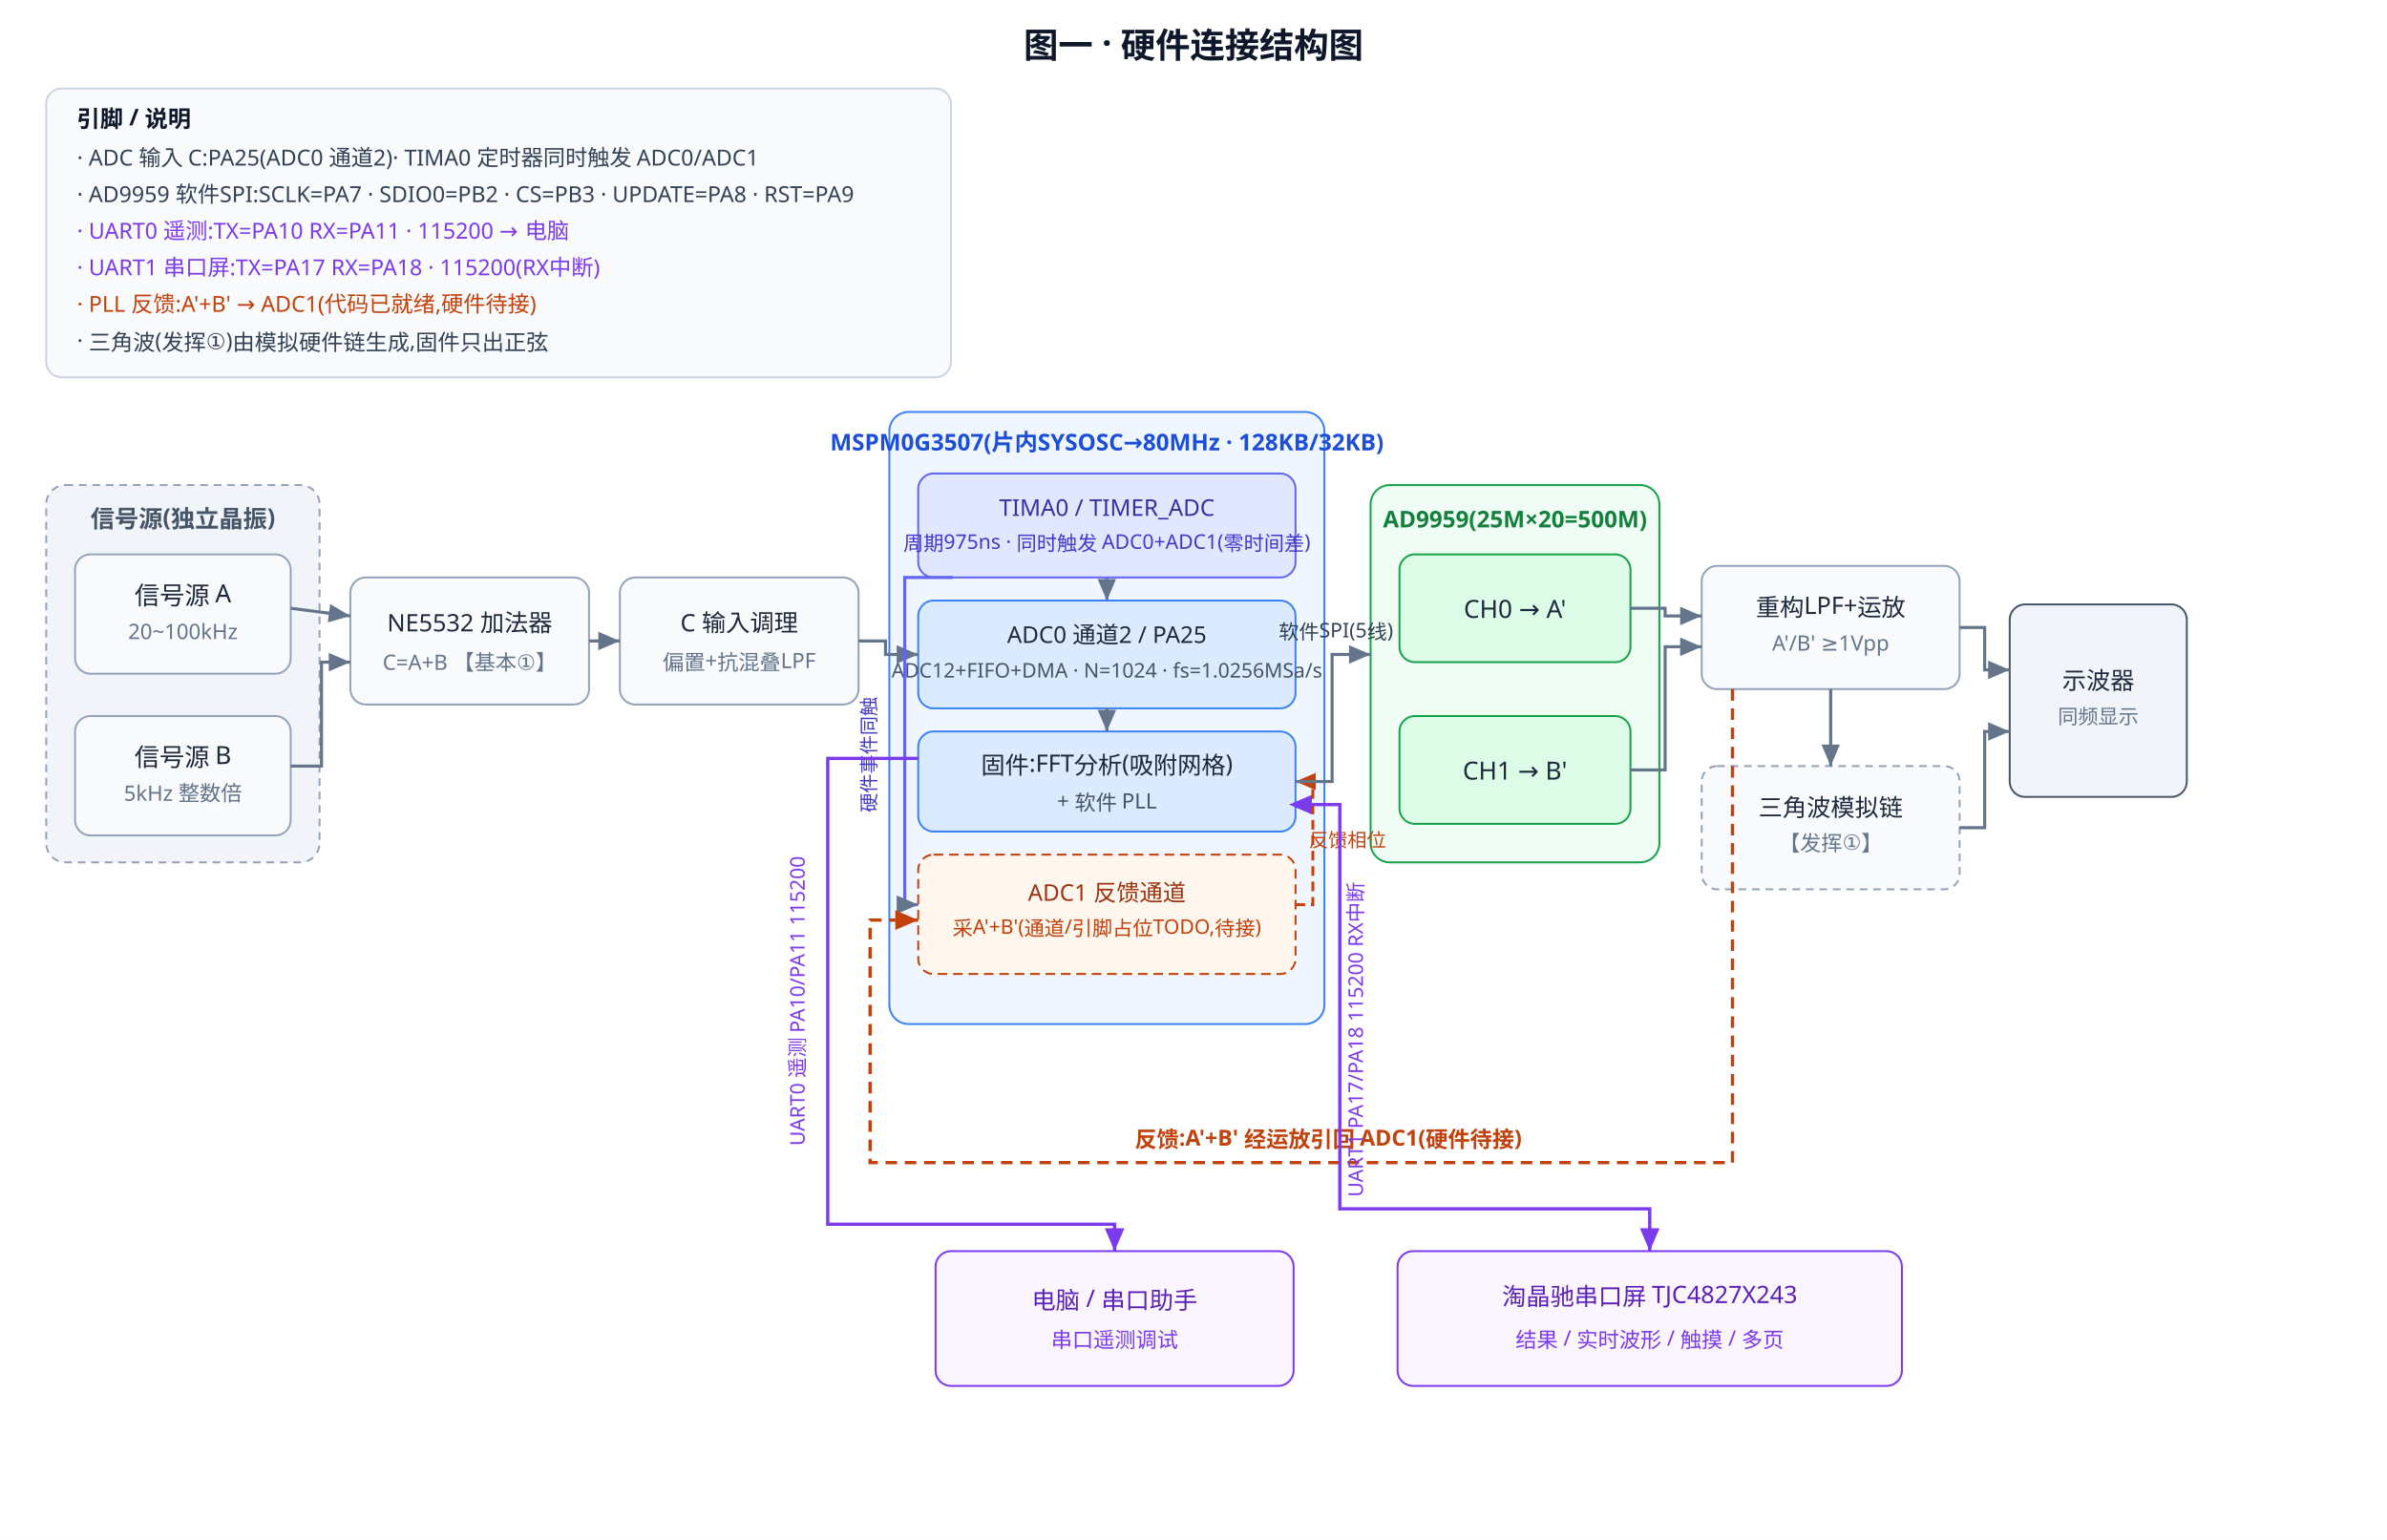
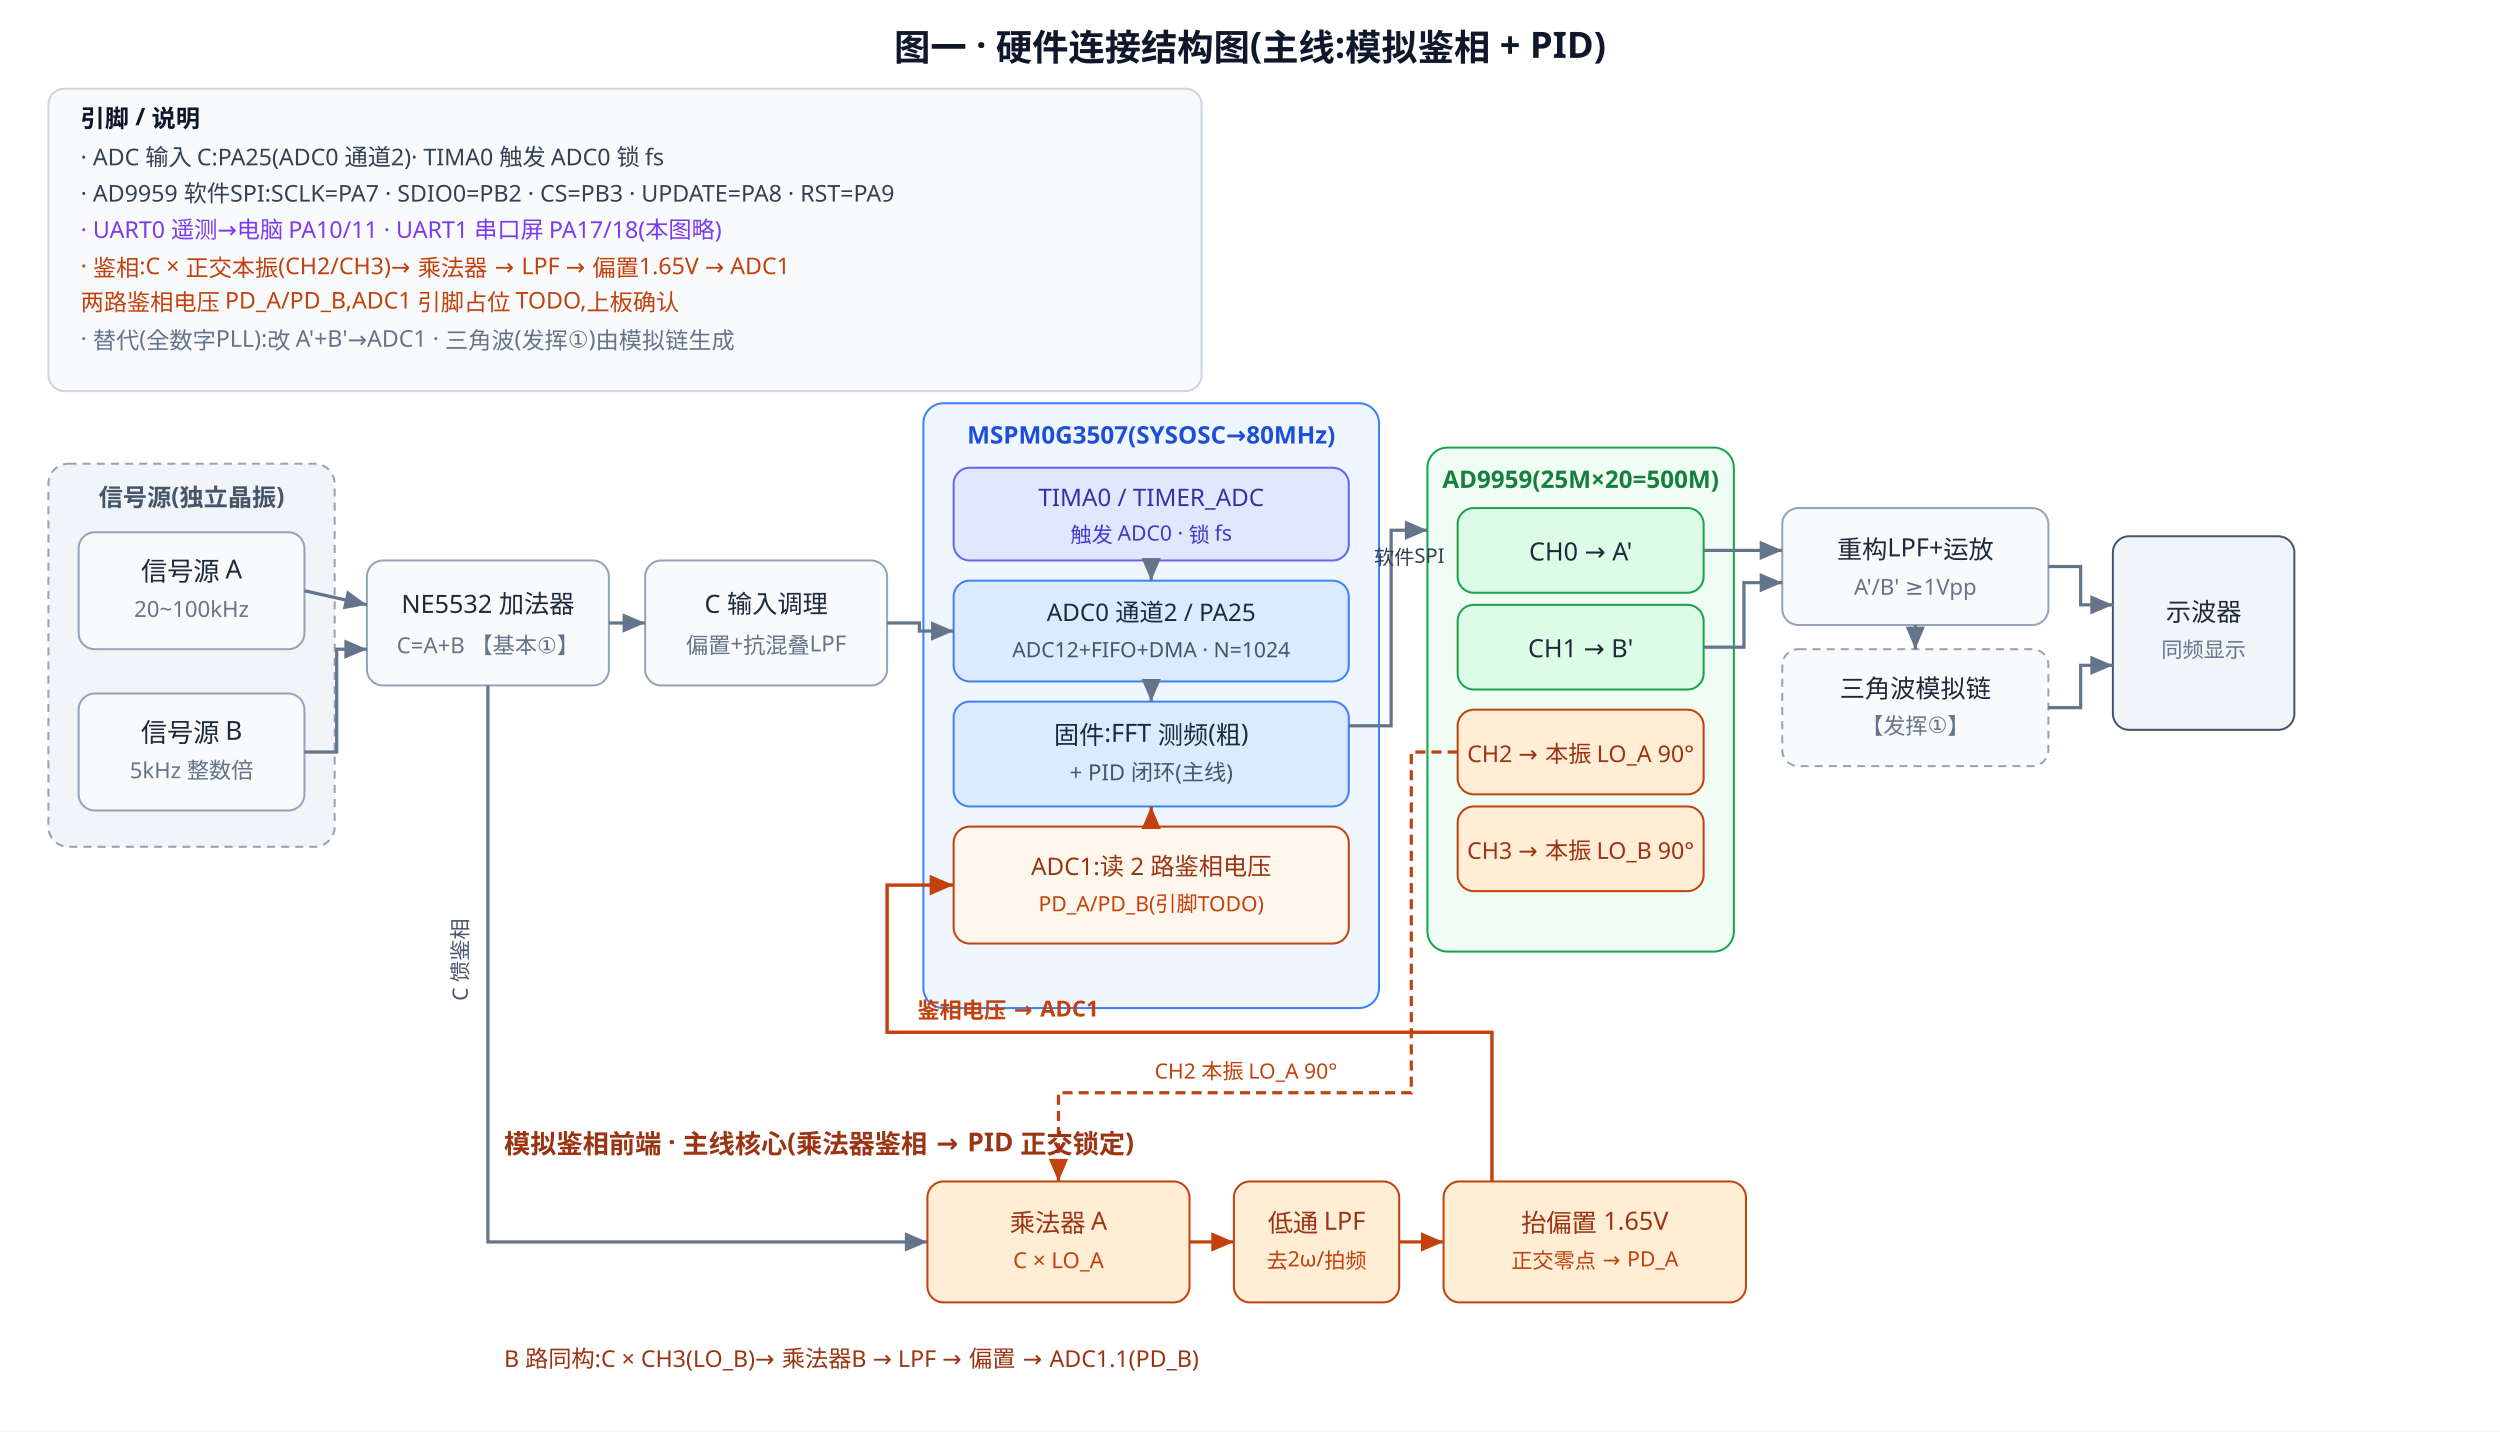
- <svg xmlns="http://www.w3.org/2000/svg" viewBox="0 0 1240 800" font-family="'Microsoft YaHei','PingFang SC','Segoe UI',sans-serif" role="img">
+ <svg xmlns="http://www.w3.org/2000/svg" viewBox="0 0 1240 710" font-family="'Microsoft YaHei','PingFang SC','Segoe UI',sans-serif" role="img">
  <defs>
    <marker id="ah" markerWidth="9" markerHeight="9" refX="7" refY="3" orient="auto">
      <path d="M0,0 L7,3 L0,6 Z" fill="#64748b" />
    </marker>
-     <marker id="afb" markerWidth="9" markerHeight="9" refX="7" refY="3" orient="auto">
+     <marker id="apd" markerWidth="9" markerHeight="9" refX="7" refY="3" orient="auto">
      <path d="M0,0 L7,3 L0,6 Z" fill="#c2410c" />
    </marker>
-     <marker id="au" markerWidth="9" markerHeight="9" refX="7" refY="3" orient="auto">
-       <path d="M0,0 L7,3 L0,6 Z" fill="#7c3aed" />
-     </marker>
-     <marker id="aus" markerWidth="9" markerHeight="9" refX="2" refY="3" orient="auto">
-       <path d="M7,0 L0,3 L7,6 Z" fill="#7c3aed" />
-     </marker>
  </defs>
-   <rect x="0" y="0" width="1240" height="800" fill="#ffffff" />
-   <text x="620" y="30" font-size="18" font-weight="bold" fill="#0f172a" text-anchor="middle">图一 · 硬件连接结构图</text>
-   <rect x="24" y="46" width="470" height="150" rx="8" fill="#f8fafc" stroke="#cbd5e1" />
-   <text x="40" y="66" font-size="12" font-weight="bold" fill="#0f172a">引脚 / 说明</text>
-   <text x="40" y="86" font-size="11.5" fill="#334155">· ADC 输入 C:PA25(ADC0 通道2)· TIMA0 定时器同时触发 ADC0/ADC1</text>
-   <text x="40" y="105" font-size="11.5" fill="#334155">· AD9959 软件SPI:SCLK=PA7 · SDIO0=PB2 · CS=PB3 · UPDATE=PA8 · RST=PA9</text>
-   <text x="40" y="124" font-size="11.5" fill="#7c3aed">· UART0 遥测:TX=PA10 RX=PA11 · 115200 → 电脑</text>
-   <text x="40" y="143" font-size="11.5" fill="#7c3aed">· UART1 串口屏:TX=PA17 RX=PA18 · 115200(RX中断)</text>
-   <text x="40" y="162" font-size="11.5" fill="#c2410c">· PLL 反馈:A'+B' → ADC1(代码已就绪,硬件待接)</text>
-   <text x="40" y="181" font-size="11.5" fill="#334155">· 三角波(发挥①)由模拟硬件链生成,固件只出正弦</text>
-   <rect x="24" y="252" width="142" height="196" rx="10" fill="#f1f5f9" stroke="#94a3b8" stroke-dasharray="4 3" />
-   <text x="95" y="274" font-size="12.5" font-weight="bold" fill="#475569" text-anchor="middle">信号源(独立晶振)</text>
-   <rect x="39" y="288" width="112" height="62" rx="8" fill="#f8fafc" stroke="#94a3b8" />
-   <text x="95" y="314" font-size="13" fill="#1e293b" text-anchor="middle">信号源 A</text>
-   <text x="95" y="332" font-size="11" fill="#64748b" text-anchor="middle">20~100kHz</text>
-   <rect x="39" y="372" width="112" height="62" rx="8" fill="#f8fafc" stroke="#94a3b8" />
-   <text x="95" y="398" font-size="13" fill="#1e293b" text-anchor="middle">信号源 B</text>
-   <text x="95" y="416" font-size="11" fill="#64748b" text-anchor="middle">5kHz 整数倍</text>
-   <rect x="182" y="300" width="124" height="66" rx="8" fill="#f8fafc" stroke="#94a3b8" />
-   <text x="244" y="328" font-size="12.5" fill="#1e293b" text-anchor="middle">NE5532 加法器</text>
-   <text x="244" y="348" font-size="11" fill="#64748b" text-anchor="middle">C=A+B 【基本①】</text>
-   <rect x="322" y="300" width="124" height="66" rx="8" fill="#f8fafc" stroke="#94a3b8" />
-   <text x="384" y="328" font-size="12.5" fill="#1e293b" text-anchor="middle">C 输入调理</text>
-   <text x="384" y="348" font-size="11" fill="#64748b" text-anchor="middle">偏置+抗混叠LPF</text>
-   <rect x="462" y="214" width="226" height="318" rx="10" fill="#eff6ff" stroke="#3b82f6" />
-   <text x="575" y="234" font-size="12" font-weight="bold" fill="#1d4ed8" text-anchor="middle">MSPM0G3507(片内SYSOSC→80MHz · 128KB/32KB)</text>
-   <rect x="477" y="246" width="196" height="54" rx="8" fill="#e0e7ff" stroke="#6366f1" />
-   <text x="575" y="268" font-size="12" fill="#3730a3" text-anchor="middle">TIMA0 / TIMER_ADC</text>
-   <text x="575" y="286" font-size="10.5" fill="#4338ca" text-anchor="middle">周期975ns · 同时触发 ADC0+ADC1(零时间差)</text>
-   <rect x="477" y="312" width="196" height="56" rx="8" fill="#dbeafe" stroke="#3b82f6" />
-   <text x="575" y="334" font-size="12" fill="#1e293b" text-anchor="middle">ADC0 通道2 / PA25</text>
-   <text x="575" y="352" font-size="10.5" fill="#475569" text-anchor="middle">ADC12+FIFO+DMA · N=1024 · fs=1.0256MSa/s</text>
-   <rect x="477" y="380" width="196" height="52" rx="8" fill="#dbeafe" stroke="#3b82f6" />
-   <text x="575" y="402" font-size="12.5" fill="#1e293b" text-anchor="middle">固件:FFT分析(吸附网格)</text>
-   <text x="575" y="420" font-size="11" fill="#475569" text-anchor="middle">+ 软件 PLL</text>
-   <rect x="477" y="444" width="196" height="62" rx="8" fill="#fff7ed" stroke="#c2410c" stroke-dasharray="5 3" />
-   <text x="575" y="468" font-size="12" fill="#9a3412" text-anchor="middle">ADC1 反馈通道</text>
-   <text x="575" y="486" font-size="10.5" fill="#c2410c" text-anchor="middle">采A'+B'(通道/引脚占位TODO,待接)</text>
-   <rect x="712" y="252" width="150" height="196" rx="10" fill="#f0fdf4" stroke="#16a34a" />
-   <text x="787" y="274" font-size="12" font-weight="bold" fill="#15803d" text-anchor="middle">AD9959(25M×20=500M)</text>
-   <rect x="727" y="288" width="120" height="56" rx="8" fill="#dcfce7" stroke="#16a34a" />
-   <text x="787" y="321" font-size="13" fill="#1e293b" text-anchor="middle">CH0 → A'</text>
-   <rect x="727" y="372" width="120" height="56" rx="8" fill="#dcfce7" stroke="#16a34a" />
-   <text x="787" y="405" font-size="13" fill="#1e293b" text-anchor="middle">CH1 → B'</text>
-   <rect x="884" y="294" width="134" height="64" rx="8" fill="#f8fafc" stroke="#94a3b8" />
-   <text x="951" y="320" font-size="12.5" fill="#1e293b" text-anchor="middle">重构LPF+运放</text>
-   <text x="951" y="338" font-size="11" fill="#64748b" text-anchor="middle">A'/B' ≥1Vpp</text>
-   <rect x="884" y="398" width="134" height="64" rx="8" fill="#f8fafc" stroke="#94a3b8" stroke-dasharray="4 3" />
-   <text x="951" y="424" font-size="12.5" fill="#1e293b" text-anchor="middle">三角波模拟链</text>
-   <text x="951" y="442" font-size="11" fill="#64748b" text-anchor="middle">【发挥①】</text>
-   <rect x="1044" y="314" width="92" height="100" rx="8" fill="#f1f5f9" stroke="#475569" />
-   <text x="1090" y="358" font-size="12.5" fill="#1e293b" text-anchor="middle">示波器</text>
-   <text x="1090" y="376" font-size="10.5" fill="#64748b" text-anchor="middle">同频显示</text>
-   <rect x="486" y="650" width="186" height="70" rx="8" fill="#faf5ff" stroke="#7c3aed" />
-   <text x="579" y="680" font-size="12.5" fill="#5b21b6" text-anchor="middle">电脑 / 串口助手</text>
-   <text x="579" y="700" font-size="11" fill="#7c3aed" text-anchor="middle">串口遥测调试</text>
-   <rect x="726" y="650" width="262" height="70" rx="8" fill="#faf5ff" stroke="#7c3aed" />
-   <text x="857" y="678" font-size="12.5" fill="#5b21b6" text-anchor="middle">淘晶驰串口屏 TJC4827X243</text>
-   <text x="857" y="700" font-size="11" fill="#7c3aed" text-anchor="middle">结果 / 实时波形 / 触摸 / 多页</text>
-   <path d="M151,316 L182,320" fill="none" stroke="#64748b" stroke-width="1.6" marker-end="url(#ah)" />
-   <path d="M151,398 L167,398 L167,344 L182,344" fill="none" stroke="#64748b" stroke-width="1.6" marker-end="url(#ah)" />
-   <path d="M306,333 L322,333" fill="none" stroke="#64748b" stroke-width="1.6" marker-end="url(#ah)" />
-   <path d="M446,333 L460,333 L460,340 L477,340" fill="none" stroke="#64748b" stroke-width="1.6" marker-end="url(#ah)" />
-   <path d="M575,300 L575,312" fill="none" stroke="#6366f1" stroke-width="1.6" marker-end="url(#ah)" />
-   <path d="M495,300 L470,300 L470,470 L477,470" fill="none" stroke="#6366f1" stroke-width="1.6" marker-end="url(#ah)" />
-   <text x="455" y="392" font-size="10" fill="#4338ca" text-anchor="middle" transform="rotate(-90 455 392)">硬件事件同触</text>
-   <path d="M575,368 L575,380" fill="none" stroke="#64748b" stroke-width="1.6" marker-end="url(#ah)" />
-   <path d="M673,470 L682,470 L682,406 L673,406" fill="none" stroke="#c2410c" stroke-width="1.5" stroke-dasharray="5 3" marker-end="url(#afb)" />
-   <text x="700" y="440" font-size="10" fill="#c2410c" text-anchor="middle">反馈相位</text>
-   <path d="M673,406 L692,406 L692,340 L712,340" fill="none" stroke="#64748b" stroke-width="1.6" marker-end="url(#ah)" />
-   <text x="694" y="332" font-size="10.5" fill="#334155" text-anchor="middle">软件SPI(5线)</text>
-   <path d="M847,316 L865,316 L865,320 L884,320" fill="none" stroke="#64748b" stroke-width="1.6" marker-end="url(#ah)" />
-   <path d="M847,400 L865,400 L865,336 L884,336" fill="none" stroke="#64748b" stroke-width="1.6" marker-end="url(#ah)" />
-   <path d="M1018,326 L1031,326 L1031,348 L1044,348" fill="none" stroke="#64748b" stroke-width="1.6" marker-end="url(#ah)" />
-   <path d="M951,358 L951,398" fill="none" stroke="#64748b" stroke-width="1.6" marker-end="url(#ah)" />
-   <path d="M1018,430 L1031,430 L1031,380 L1044,380" fill="none" stroke="#64748b" stroke-width="1.6" marker-end="url(#ah)" />
-   <path d="M900,358 L900,604 L452,604 L452,478 L477,478" fill="none" stroke="#c2410c" stroke-width="1.7" stroke-dasharray="6 4" marker-end="url(#afb)" />
-   <text x="690" y="596" font-size="11.5" font-weight="bold" fill="#c2410c" text-anchor="middle">反馈:A'+B' 经运放引回 ADC1(硬件待接)</text>
-   <path d="M477,394 L430,394 L430,636 L579,636 L579,650" fill="none" stroke="#7c3aed" stroke-width="1.7" marker-end="url(#au)" />
-   <text x="418" y="520" font-size="10.5" fill="#7c3aed" text-anchor="middle" transform="rotate(-90 418 520)">UART0 遥测 PA10/PA11 115200</text>
-   <path d="M673,418 L696,418 L696,628 L857,628 L857,650" fill="none" stroke="#7c3aed" stroke-width="1.7" marker-start="url(#aus)" marker-end="url(#au)" />
-   <text x="708" y="540" font-size="10.5" fill="#7c3aed" text-anchor="middle" transform="rotate(-90 708 540)">UART1 PA17/PA18 115200 RX中断</text>
+   <rect x="0" y="0" width="1240" height="710" fill="#ffffff" />
+   <text x="620" y="30" font-size="18" font-weight="bold" fill="#0f172a" text-anchor="middle">图一 · 硬件连接结构图(主线:模拟鉴相 + PID)</text>
+   <rect x="24" y="44" width="572" height="150" rx="8" fill="#f8fafc" stroke="#cbd5e1" />
+   <text x="40" y="63" font-size="12" font-weight="bold" fill="#0f172a">引脚 / 说明</text>
+   <text x="40" y="82" font-size="11.5" fill="#334155">· ADC 输入 C:PA25(ADC0 通道2)· TIMA0 触发 ADC0 锁 fs</text>
+   <text x="40" y="100" font-size="11.5" fill="#334155">· AD9959 软件SPI:SCLK=PA7 · SDIO0=PB2 · CS=PB3 · UPDATE=PA8 · RST=PA9</text>
+   <text x="40" y="118" font-size="11.5" fill="#7c3aed">· UART0 遥测→电脑 PA10/11 · UART1 串口屏 PA17/18(本图略)</text>
+   <text x="40" y="136" font-size="11.5" fill="#c2410c">· 鉴相:C × 正交本振(CH2/CH3)→ 乘法器 → LPF → 偏置1.65V → ADC1</text>
+   <text x="40" y="154" font-size="11.5" fill="#c2410c">   两路鉴相电压 PD_A/PD_B,ADC1 引脚占位 TODO,上板确认</text>
+   <text x="40" y="172" font-size="11.5" fill="#64748b">· 替代(全数字PLL):改 A'+B'→ADC1 · 三角波(发挥①)由模拟链生成</text>
+   <rect x="24" y="230" width="142" height="190" rx="10" fill="#f1f5f9" stroke="#94a3b8" stroke-dasharray="4 3" />
+   <text x="95" y="251" font-size="12" font-weight="bold" fill="#475569" text-anchor="middle">信号源(独立晶振)</text>
+   <rect x="39" y="264" width="112" height="58" rx="8" fill="#f8fafc" stroke="#94a3b8" />
+   <text x="95" y="288" font-size="13" fill="#1e293b" text-anchor="middle">信号源 A</text>
+   <text x="95" y="306" font-size="11" fill="#64748b" text-anchor="middle">20~100kHz</text>
+   <rect x="39" y="344" width="112" height="58" rx="8" fill="#f8fafc" stroke="#94a3b8" />
+   <text x="95" y="368" font-size="13" fill="#1e293b" text-anchor="middle">信号源 B</text>
+   <text x="95" y="386" font-size="11" fill="#64748b" text-anchor="middle">5kHz 整数倍</text>
+   <rect x="182" y="278" width="120" height="62" rx="8" fill="#f8fafc" stroke="#94a3b8" />
+   <text x="242" y="304" font-size="12.5" fill="#1e293b" text-anchor="middle">NE5532 加法器</text>
+   <text x="242" y="324" font-size="11" fill="#64748b" text-anchor="middle">C=A+B 【基本①】</text>
+   <rect x="320" y="278" width="120" height="62" rx="8" fill="#f8fafc" stroke="#94a3b8" />
+   <text x="380" y="304" font-size="12.5" fill="#1e293b" text-anchor="middle">C 输入调理</text>
+   <text x="380" y="324" font-size="11" fill="#64748b" text-anchor="middle">偏置+抗混叠LPF</text>
+   <rect x="458" y="200" width="226" height="300" rx="10" fill="#eff6ff" stroke="#3b82f6" />
+   <text x="571" y="220" font-size="12" font-weight="bold" fill="#1d4ed8" text-anchor="middle">MSPM0G3507(SYSOSC→80MHz)</text>
+   <rect x="473" y="232" width="196" height="46" rx="8" fill="#e0e7ff" stroke="#6366f1" />
+   <text x="571" y="251" font-size="12" fill="#3730a3" text-anchor="middle">TIMA0 / TIMER_ADC</text>
+   <text x="571" y="269" font-size="10.5" fill="#4338ca" text-anchor="middle">触发 ADC0 · 锁 fs</text>
+   <rect x="473" y="288" width="196" height="50" rx="8" fill="#dbeafe" stroke="#3b82f6" />
+   <text x="571" y="308" font-size="12" fill="#1e293b" text-anchor="middle">ADC0 通道2 / PA25</text>
+   <text x="571" y="326" font-size="10.5" fill="#475569" text-anchor="middle">ADC12+FIFO+DMA · N=1024</text>
+   <rect x="473" y="348" width="196" height="52" rx="8" fill="#dbeafe" stroke="#3b82f6" />
+   <text x="571" y="369" font-size="12.5" fill="#1e293b" text-anchor="middle">固件:FFT 测频(粗)</text>
+   <text x="571" y="387" font-size="11" fill="#475569" text-anchor="middle">+ PID 闭环(主线)</text>
+   <rect x="473" y="410" width="196" height="58" rx="8" fill="#fff7ed" stroke="#c2410c" />
+   <text x="571" y="434" font-size="12" fill="#9a3412" text-anchor="middle">ADC1:读 2 路鉴相电压</text>
+   <text x="571" y="452" font-size="10.5" fill="#c2410c" text-anchor="middle">PD_A/PD_B(引脚TODO)</text>
+   <rect x="708" y="222" width="152" height="250" rx="10" fill="#f0fdf4" stroke="#16a34a" />
+   <text x="784" y="242" font-size="12" font-weight="bold" fill="#15803d" text-anchor="middle">AD9959(25M×20=500M)</text>
+   <rect x="723" y="252" width="122" height="42" rx="8" fill="#dcfce7" stroke="#16a34a" />
+   <text x="784" y="278" font-size="12.5" fill="#1e293b" text-anchor="middle">CH0 → A'</text>
+   <rect x="723" y="300" width="122" height="42" rx="8" fill="#dcfce7" stroke="#16a34a" />
+   <text x="784" y="326" font-size="12.5" fill="#1e293b" text-anchor="middle">CH1 → B'</text>
+   <rect x="723" y="352" width="122" height="42" rx="8" fill="#ffedd5" stroke="#c2410c" />
+   <text x="784" y="378" font-size="11.5" fill="#9a3412" text-anchor="middle">CH2 → 本振 LO_A 90°</text>
+   <rect x="723" y="400" width="122" height="42" rx="8" fill="#ffedd5" stroke="#c2410c" />
+   <text x="784" y="426" font-size="11.5" fill="#9a3412" text-anchor="middle">CH3 → 本振 LO_B 90°</text>
+   <rect x="884" y="252" width="132" height="58" rx="8" fill="#f8fafc" stroke="#94a3b8" />
+   <text x="950" y="277" font-size="12.5" fill="#1e293b" text-anchor="middle">重构LPF+运放</text>
+   <text x="950" y="295" font-size="11" fill="#64748b" text-anchor="middle">A'/B' ≥1Vpp</text>
+   <rect x="884" y="322" width="132" height="58" rx="8" fill="#f8fafc" stroke="#94a3b8" stroke-dasharray="4 3" />
+   <text x="950" y="346" font-size="12.5" fill="#1e293b" text-anchor="middle">三角波模拟链</text>
+   <text x="950" y="364" font-size="11" fill="#64748b" text-anchor="middle">【发挥①】</text>
+   <rect x="1048" y="266" width="90" height="96" rx="8" fill="#f1f5f9" stroke="#475569" />
+   <text x="1093" y="308" font-size="12.5" fill="#1e293b" text-anchor="middle">示波器</text>
+   <text x="1093" y="326" font-size="10.5" fill="#64748b" text-anchor="middle">同频显示</text>
+   <path d="M151,293 L182,300" fill="none" stroke="#64748b" stroke-width="1.6" marker-end="url(#ah)" />
+   <path d="M151,373 L167,373 L167,322 L182,322" fill="none" stroke="#64748b" stroke-width="1.6" marker-end="url(#ah)" />
+   <path d="M302,309 L320,309" fill="none" stroke="#64748b" stroke-width="1.6" marker-end="url(#ah)" />
+   <path d="M440,309 L456,309 L456,313 L473,313" fill="none" stroke="#64748b" stroke-width="1.6" marker-end="url(#ah)" />
+   <path d="M571,278 L571,288" fill="none" stroke="#6366f1" stroke-width="1.6" marker-end="url(#ah)" />
+   <path d="M571,338 L571,348" fill="none" stroke="#64748b" stroke-width="1.6" marker-end="url(#ah)" />
+   <path d="M571,410 L571,400" fill="none" stroke="#c2410c" stroke-width="1.6" marker-end="url(#apd)" />
+   <path d="M669,360 L690,360 L690,263 L708,263" fill="none" stroke="#64748b" stroke-width="1.6" marker-end="url(#ah)" />
+   <text x="699" y="280" font-size="10" fill="#334155" text-anchor="middle">软件SPI</text>
+   <path d="M845,273 L884,273" fill="none" stroke="#64748b" stroke-width="1.6" marker-end="url(#ah)" />
+   <path d="M845,321 L865,321 L865,289 L884,289" fill="none" stroke="#64748b" stroke-width="1.6" marker-end="url(#ah)" />
+   <path d="M1016,281 L1032,281 L1032,300 L1048,300" fill="none" stroke="#64748b" stroke-width="1.6" marker-end="url(#ah)" />
+   <path d="M1016,351 L1032,351 L1032,330 L1048,330" fill="none" stroke="#64748b" stroke-width="1.6" marker-end="url(#ah)" />
+   <path d="M950,310 L950,322" fill="none" stroke="#64748b" stroke-width="1.6" marker-end="url(#ah)" />
+   <path d="M740,586 L740,512 L440,512 L440,439 L473,439" fill="none" stroke="#c2410c" stroke-width="1.7" marker-end="url(#apd)" />
+   <text x="500" y="505" font-size="11" font-weight="bold" fill="#c2410c" text-anchor="middle">鉴相电压 → ADC1</text>
+   <path d="M723,373 L700,373 L700,542 L525,542 L525,586" fill="none" stroke="#c2410c" stroke-width="1.6" stroke-dasharray="5 3" marker-end="url(#apd)" />
+   <text x="618" y="535" font-size="10.5" fill="#c2410c" text-anchor="middle">CH2 本振 LO_A 90°</text>
+   <path d="M242,340 L242,616 L460,616" fill="none" stroke="#64748b" stroke-width="1.6" marker-end="url(#ah)" />
+   <text x="232" y="476" font-size="10.5" fill="#475569" text-anchor="middle" transform="rotate(-90 232 476)">C 馈鉴相</text>
+   <text x="250" y="572" font-size="13" font-weight="bold" fill="#9a3412">模拟鉴相前端 · 主线核心(乘法器鉴相 → PID 正交锁定)</text>
+   <rect x="460" y="586" width="130" height="60" rx="8" fill="#ffedd5" stroke="#c2410c" />
+   <text x="525" y="611" font-size="12.5" fill="#9a3412" text-anchor="middle">乘法器 A</text>
+   <text x="525" y="629" font-size="11" fill="#c2410c" text-anchor="middle">C × LO_A</text>
+   <rect x="612" y="586" width="82" height="60" rx="8" fill="#ffedd5" stroke="#c2410c" />
+   <text x="653" y="611" font-size="12.5" fill="#9a3412" text-anchor="middle">低通 LPF</text>
+   <text x="653" y="629" font-size="10.5" fill="#c2410c" text-anchor="middle">去2ω/拍频</text>
+   <rect x="716" y="586" width="150" height="60" rx="8" fill="#ffedd5" stroke="#c2410c" />
+   <text x="791" y="611" font-size="12.5" fill="#9a3412" text-anchor="middle">抬偏置 1.65V</text>
+   <text x="791" y="629" font-size="10.5" fill="#c2410c" text-anchor="middle">正交零点 → PD_A</text>
+   <path d="M590,616 L612,616" fill="none" stroke="#c2410c" stroke-width="1.6" marker-end="url(#apd)" />
+   <path d="M694,616 L716,616" fill="none" stroke="#c2410c" stroke-width="1.6" marker-end="url(#apd)" />
+   <text x="250" y="678" font-size="11.5" fill="#9a3412">B 路同构:C × CH3(LO_B)→ 乘法器B → LPF → 偏置 → ADC1.1(PD_B)</text>
</svg>
